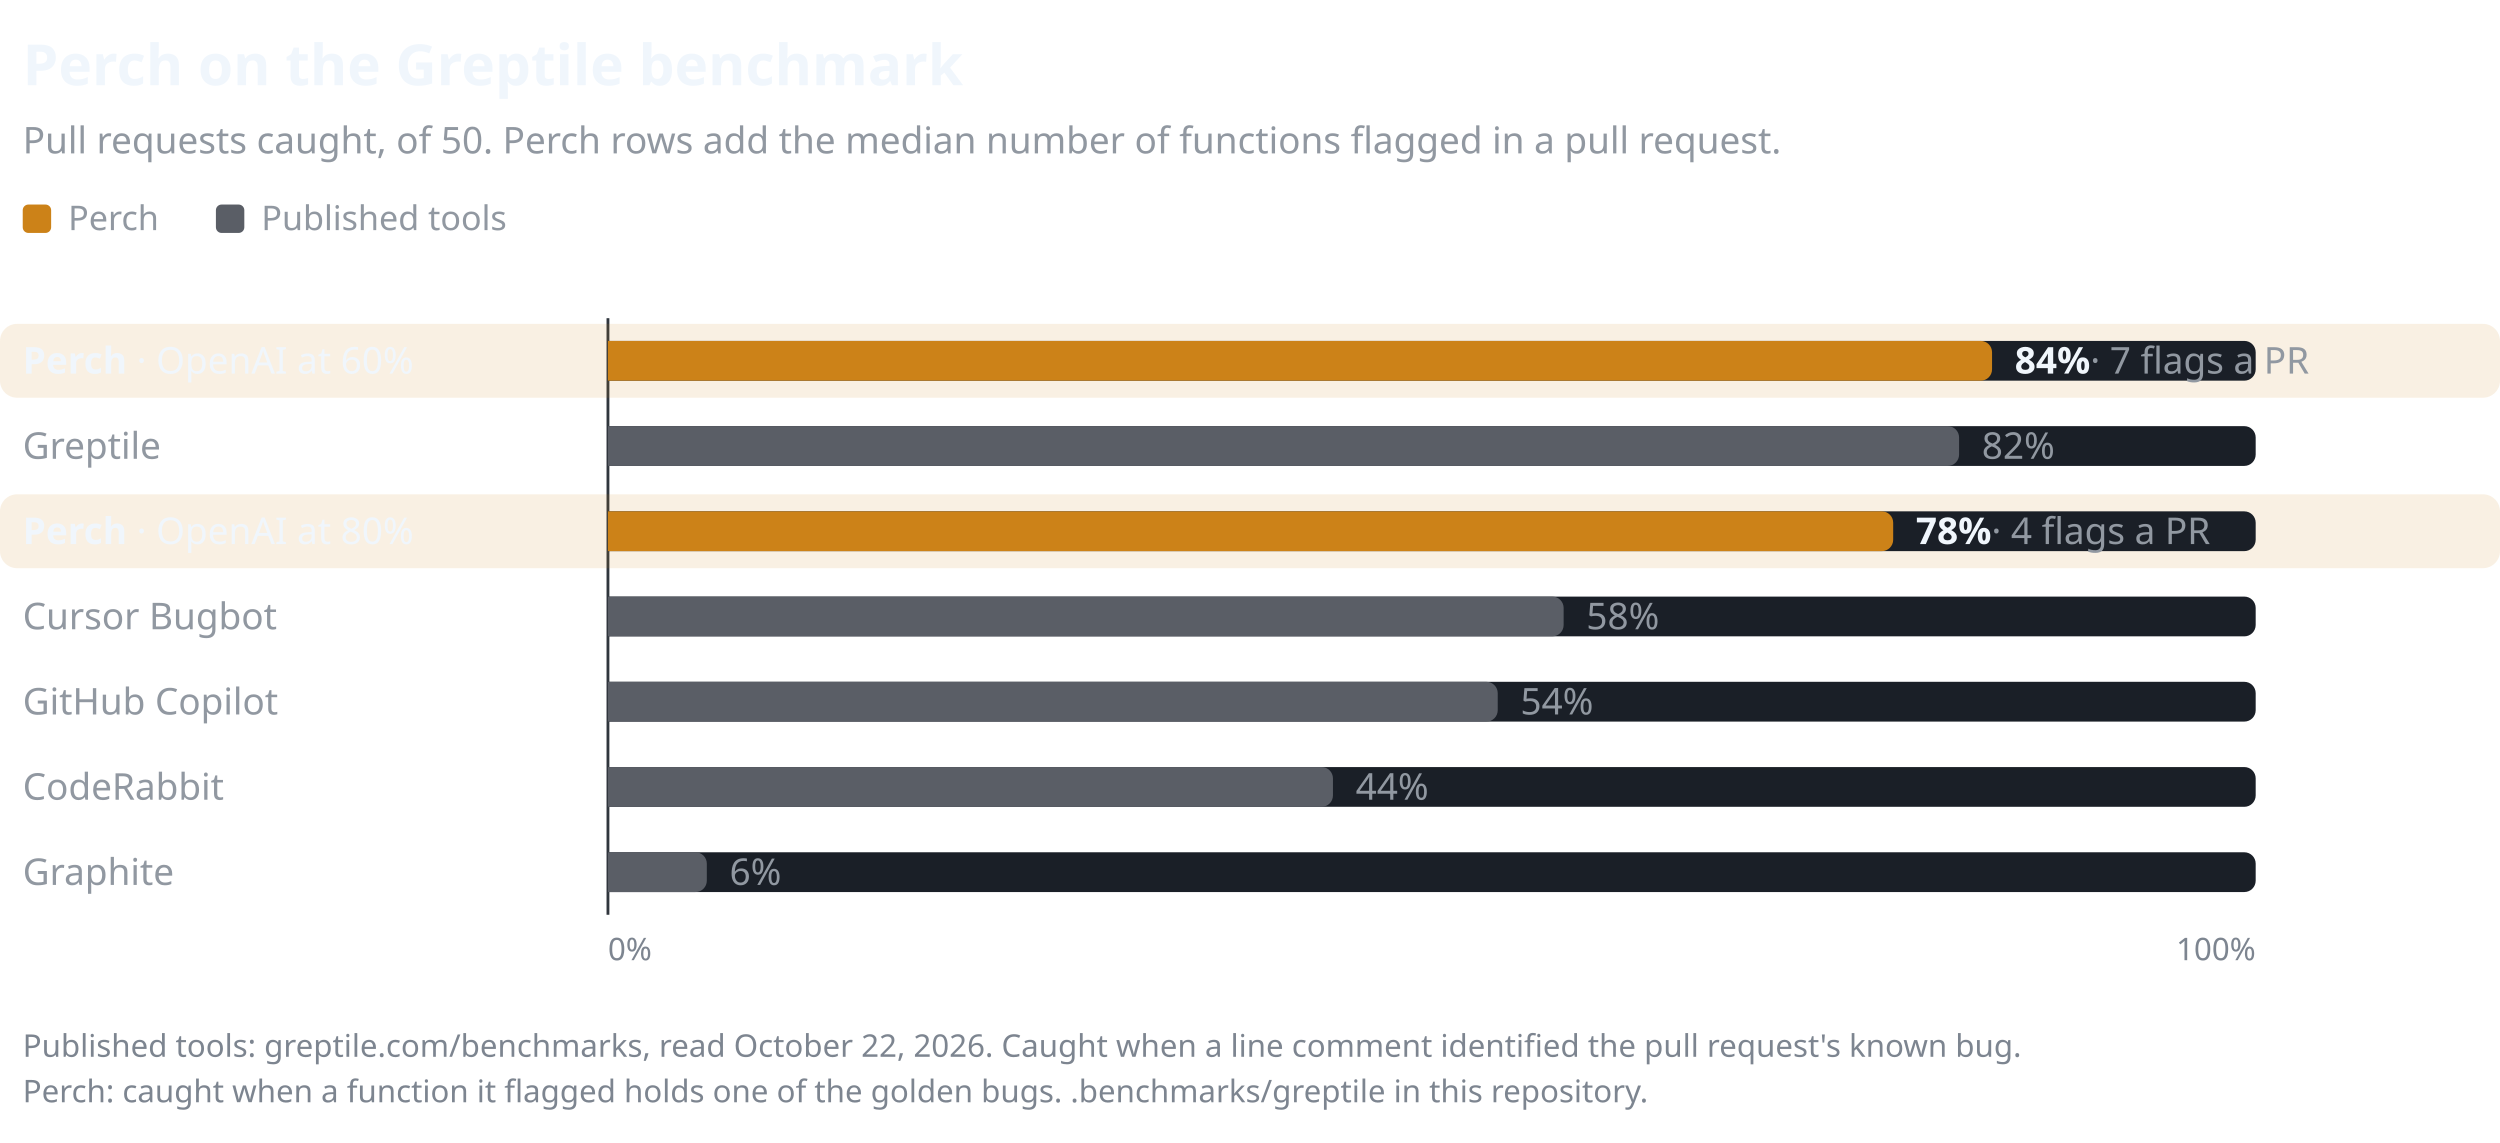
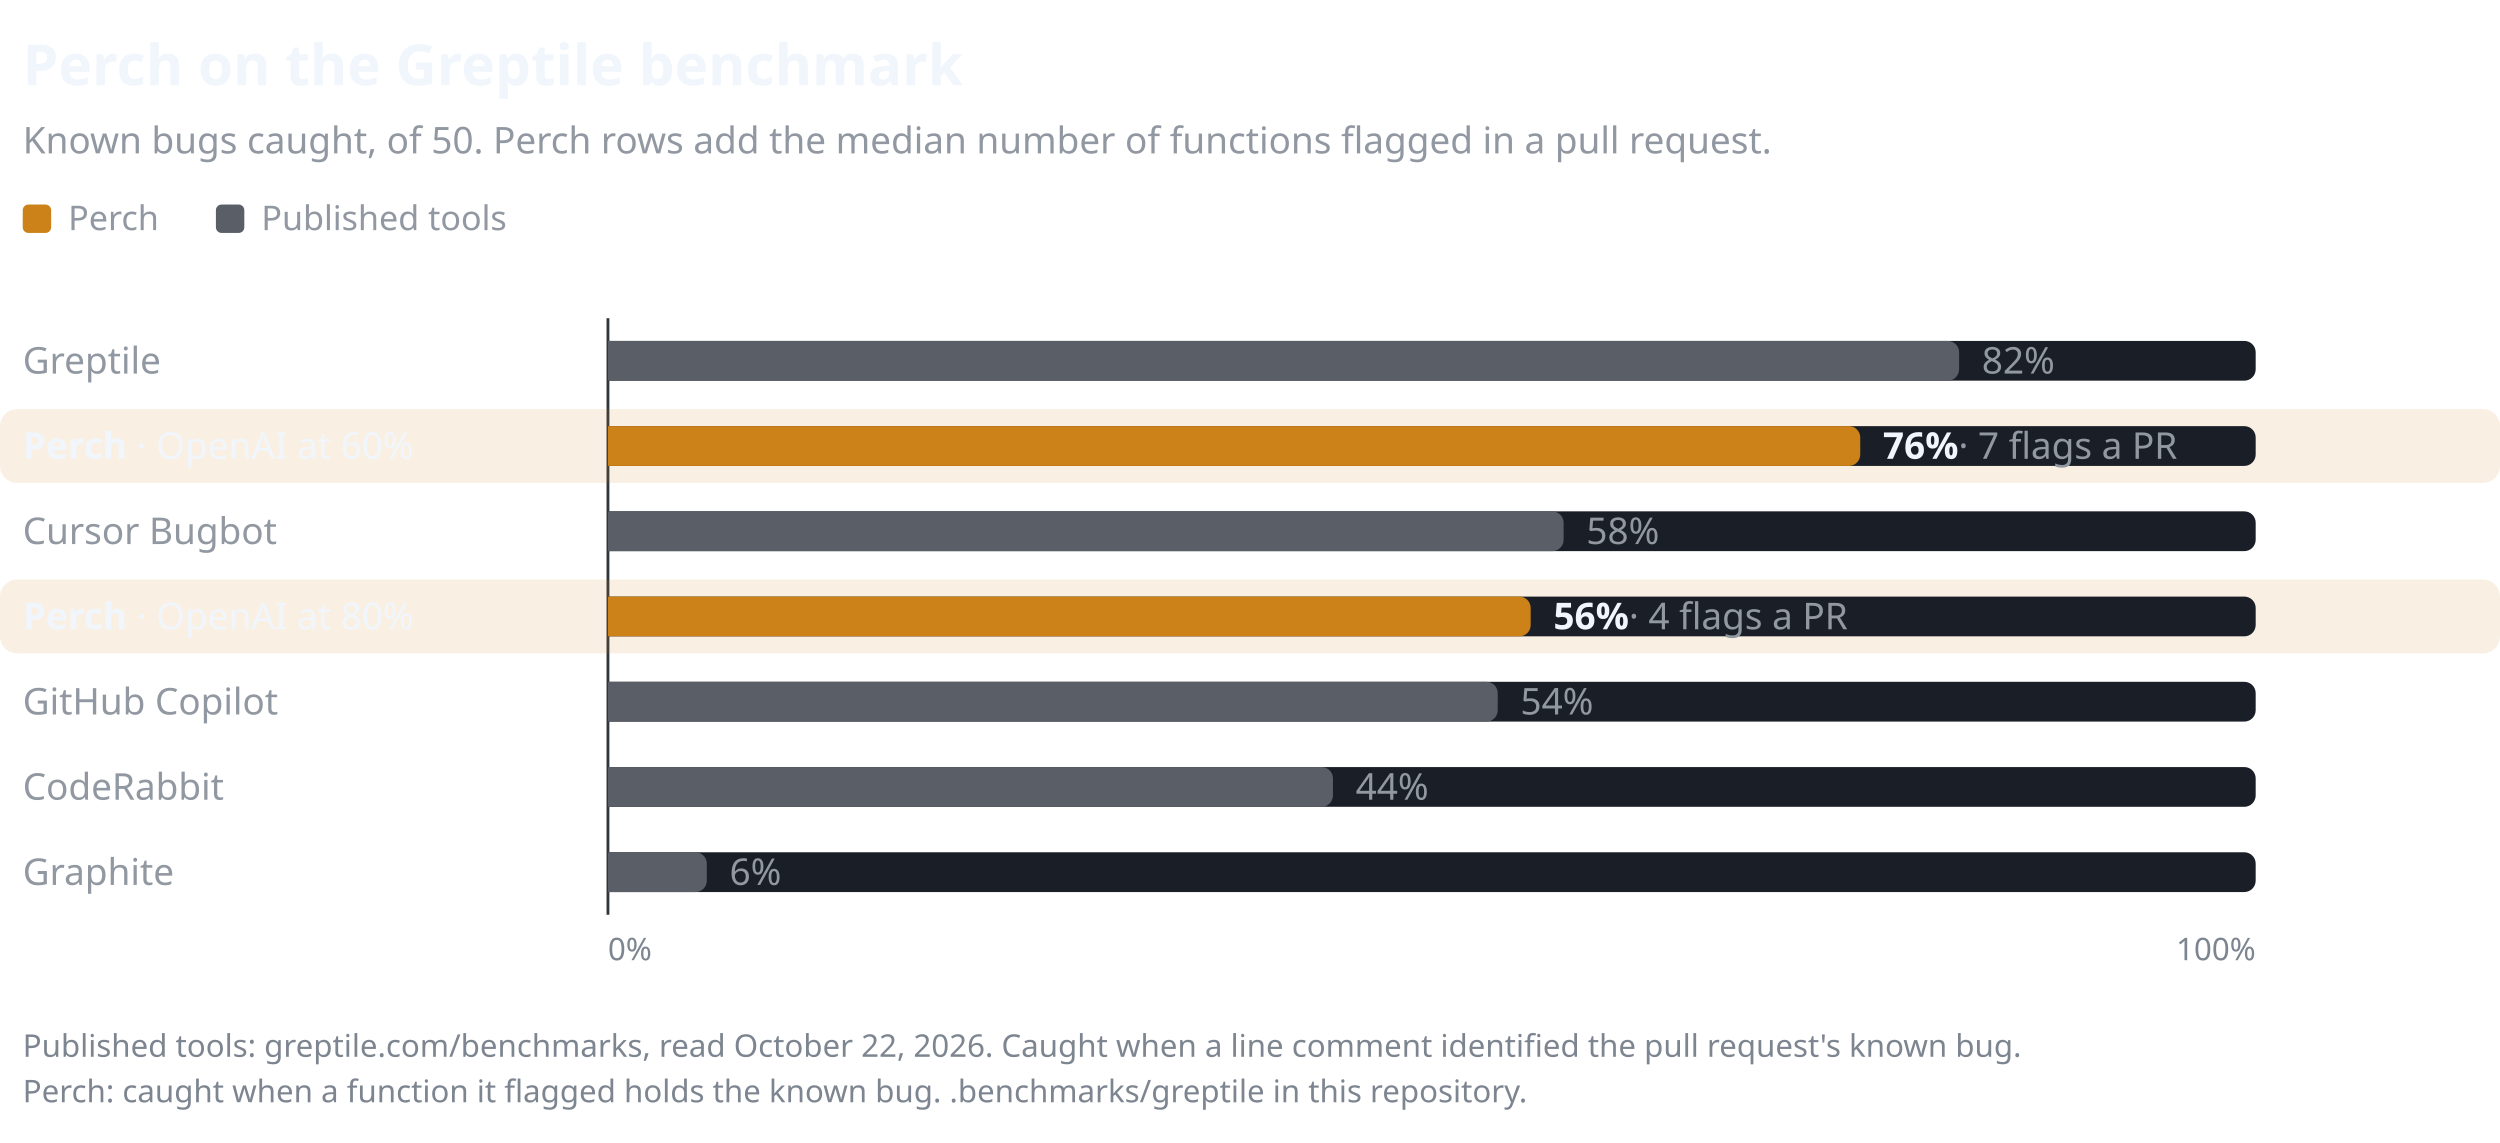
<svg xmlns="http://www.w3.org/2000/svg" width="880" height="402" viewBox="0 0 880 402" role="img" aria-labelledby="title desc">
  <style>text{font-family:-apple-system, BlinkMacSystemFont, 'Segoe UI', 'Noto Sans', Helvetica, Arial, sans-serif}.n{font-variant-numeric:tabular-nums}</style>
  <text x="8" y="30" font-size="20" font-weight="600" fill="#f0f6fc">Perch on the Greptile benchmark</text>
-   <text x="8" y="54" font-size="13" fill="#9198a1">Pull requests caught, of 50. Perch rows add the median number of functions flagged in a pull request.</text>
+   <text x="8" y="54" font-size="13" fill="#9198a1">Known bugs caught, of 50. Perch rows add the median number of functions flagged in a pull request.</text>
  <rect x="8" y="72" width="10" height="10" rx="2" fill="#cc8218" />
  <text x="24" y="81" font-size="12" fill="#9198a1">Perch</text>
  <rect x="76" y="72" width="10" height="10" rx="2" fill="#5a5e66" />
  <text x="92" y="81" font-size="12" fill="#9198a1">Published tools</text>
  <line x1="214" y1="112" x2="214" y2="322" stroke="#30363d" stroke-width="1" />
  <text class="n" x="214" y="338" font-size="11" fill="#7d8590">0%</text>
  <text class="n" x="794" y="338" font-size="11" text-anchor="end" fill="#7d8590">100%</text>
-   <rect x="0" y="114" width="880" height="26" rx="6" fill="#cc8218" fill-opacity="0.12" />
-   <text x="8" y="131.5" font-size="13" fill="#f0f6fc">
+   <text x="8" y="131.5" font-size="13" fill="#9198a1">Greptile</text>
+   <path d="M214,120h576a4,4 0 0 1 4,4v6a4,4 0 0 1 -4,4h-576z" fill="#1a1f27" />
+   <path d="M214,120h471.6a4,4 0 0 1 4,4v6a4,4 0 0 1 -4,4h-471.6z" fill="#5a5e66" />
+   <text class="n" x="697.6" y="131.5" font-size="13" fill="#9198a1">82%</text>
+   <rect x="0" y="144" width="880" height="26" rx="6" fill="#cc8218" fill-opacity="0.12" />
+   <text x="8" y="161.5" font-size="13" fill="#f0f6fc">
    <tspan font-weight="600">Perch</tspan> · OpenAI at 60%</text>
-   <path d="M214,120h576a4,4 0 0 1 4,4v6a4,4 0 0 1 -4,4h-576z" fill="#1a1f27" />
-   <path d="M214,120h483.2a4,4 0 0 1 4,4v6a4,4 0 0 1 -4,4h-483.2z" fill="#cc8218" />
-   <text class="n" x="709.2" y="131.5" font-size="13" font-weight="600" fill="#f0f6fc">84%<tspan font-weight="400" fill="#9198a1"> · 7 flags a PR</tspan>
+   <path d="M214,150h576a4,4 0 0 1 4,4v6a4,4 0 0 1 -4,4h-576z" fill="#1a1f27" />
+   <path d="M214,150h436.8a4,4 0 0 1 4,4v6a4,4 0 0 1 -4,4h-436.8z" fill="#cc8218" />
+   <text class="n" x="662.8" y="161.5" font-size="13" font-weight="600" fill="#f0f6fc">76%<tspan font-weight="400" fill="#9198a1"> · 7 flags a PR</tspan>
  </text>
-   <text x="8" y="161.5" font-size="13" fill="#9198a1">Greptile</text>
-   <path d="M214,150h576a4,4 0 0 1 4,4v6a4,4 0 0 1 -4,4h-576z" fill="#1a1f27" />
-   <path d="M214,150h471.6a4,4 0 0 1 4,4v6a4,4 0 0 1 -4,4h-471.6z" fill="#5a5e66" />
-   <text class="n" x="697.6" y="161.5" font-size="13" fill="#9198a1">82%</text>
-   <rect x="0" y="174" width="880" height="26" rx="6" fill="#cc8218" fill-opacity="0.12" />
-   <text x="8" y="191.5" font-size="13" fill="#f0f6fc">
+   <text x="8" y="191.5" font-size="13" fill="#9198a1">Cursor Bugbot</text>
+   <path d="M214,180h576a4,4 0 0 1 4,4v6a4,4 0 0 1 -4,4h-576z" fill="#1a1f27" />
+   <path d="M214,180h332.4a4,4 0 0 1 4,4v6a4,4 0 0 1 -4,4h-332.4z" fill="#5a5e66" />
+   <text class="n" x="558.4" y="191.5" font-size="13" fill="#9198a1">58%</text>
+   <rect x="0" y="204" width="880" height="26" rx="6" fill="#cc8218" fill-opacity="0.12" />
+   <text x="8" y="221.5" font-size="13" fill="#f0f6fc">
    <tspan font-weight="600">Perch</tspan> · OpenAI at 80%</text>
-   <path d="M214,180h576a4,4 0 0 1 4,4v6a4,4 0 0 1 -4,4h-576z" fill="#1a1f27" />
-   <path d="M214,180h448.4a4,4 0 0 1 4,4v6a4,4 0 0 1 -4,4h-448.4z" fill="#cc8218" />
-   <text class="n" x="674.4" y="191.5" font-size="13" font-weight="600" fill="#f0f6fc">78%<tspan font-weight="400" fill="#9198a1"> · 4 flags a PR</tspan>
+   <path d="M214,210h576a4,4 0 0 1 4,4v6a4,4 0 0 1 -4,4h-576z" fill="#1a1f27" />
+   <path d="M214,210h320.8a4,4 0 0 1 4,4v6a4,4 0 0 1 -4,4h-320.8z" fill="#cc8218" />
+   <text class="n" x="546.8" y="221.5" font-size="13" font-weight="600" fill="#f0f6fc">56%<tspan font-weight="400" fill="#9198a1"> · 4 flags a PR</tspan>
  </text>
-   <text x="8" y="221.5" font-size="13" fill="#9198a1">Cursor Bugbot</text>
-   <path d="M214,210h576a4,4 0 0 1 4,4v6a4,4 0 0 1 -4,4h-576z" fill="#1a1f27" />
-   <path d="M214,210h332.4a4,4 0 0 1 4,4v6a4,4 0 0 1 -4,4h-332.4z" fill="#5a5e66" />
-   <text class="n" x="558.4" y="221.5" font-size="13" fill="#9198a1">58%</text>
  <text x="8" y="251.5" font-size="13" fill="#9198a1">GitHub Copilot</text>
  <path d="M214,240h576a4,4 0 0 1 4,4v6a4,4 0 0 1 -4,4h-576z" fill="#1a1f27" />
  <path d="M214,240h309.2a4,4 0 0 1 4,4v6a4,4 0 0 1 -4,4h-309.2z" fill="#5a5e66" />
  <text class="n" x="535.2" y="251.5" font-size="13" fill="#9198a1">54%</text>
  <text x="8" y="281.5" font-size="13" fill="#9198a1">CodeRabbit</text>
  <path d="M214,270h576a4,4 0 0 1 4,4v6a4,4 0 0 1 -4,4h-576z" fill="#1a1f27" />
  <path d="M214,270h251.2a4,4 0 0 1 4,4v6a4,4 0 0 1 -4,4h-251.2z" fill="#5a5e66" />
  <text class="n" x="477.2" y="281.5" font-size="13" fill="#9198a1">44%</text>
  <text x="8" y="311.5" font-size="13" fill="#9198a1">Graphite</text>
  <path d="M214,300h576a4,4 0 0 1 4,4v6a4,4 0 0 1 -4,4h-576z" fill="#1a1f27" />
  <path d="M214,300h30.8a4,4 0 0 1 4,4v6a4,4 0 0 1 -4,4h-30.8z" fill="#5a5e66" />
  <text class="n" x="256.8" y="311.5" font-size="13" fill="#9198a1">6%</text>
  <text x="8" y="372" font-size="11" fill="#7d8590">Published tools: greptile.com/benchmarks, read October 22, 2026. Caught when a line comment identified the pull request's known bug.</text>
-   <text x="8" y="388" font-size="11" fill="#7d8590">Perch: caught when a function it flagged holds one of the golden bugs. .benchmarks/greptile in this repository.</text>
+   <text x="8" y="388" font-size="11" fill="#7d8590">Perch: caught when a function it flagged holds the known bug. .benchmarks/greptile in this repository.</text>
</svg>
